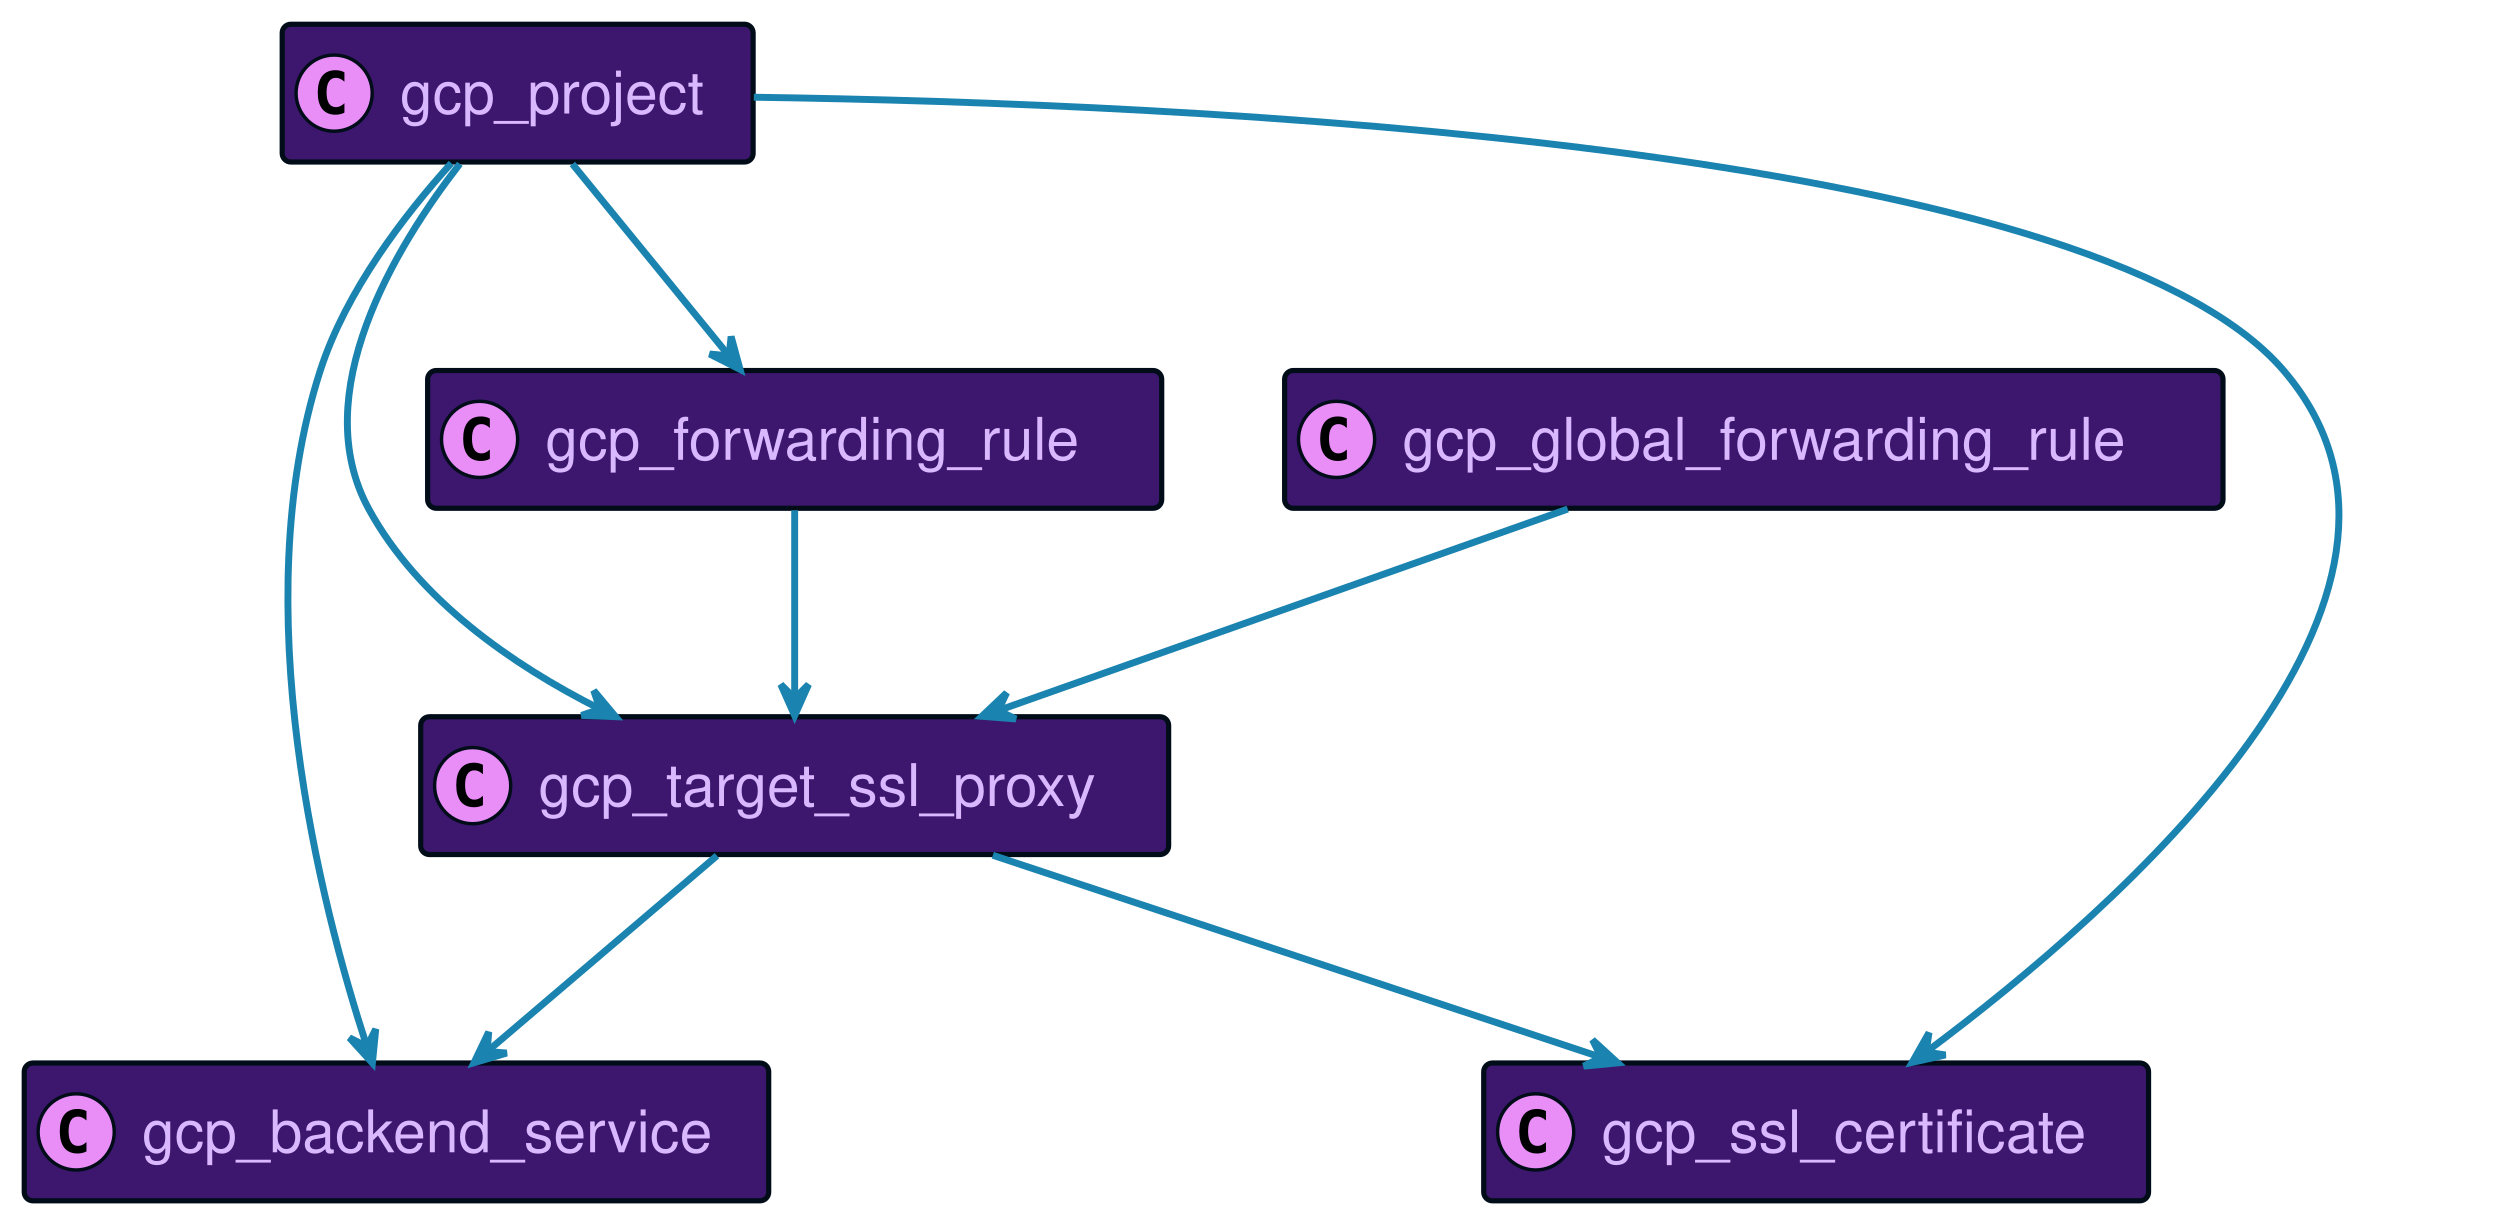
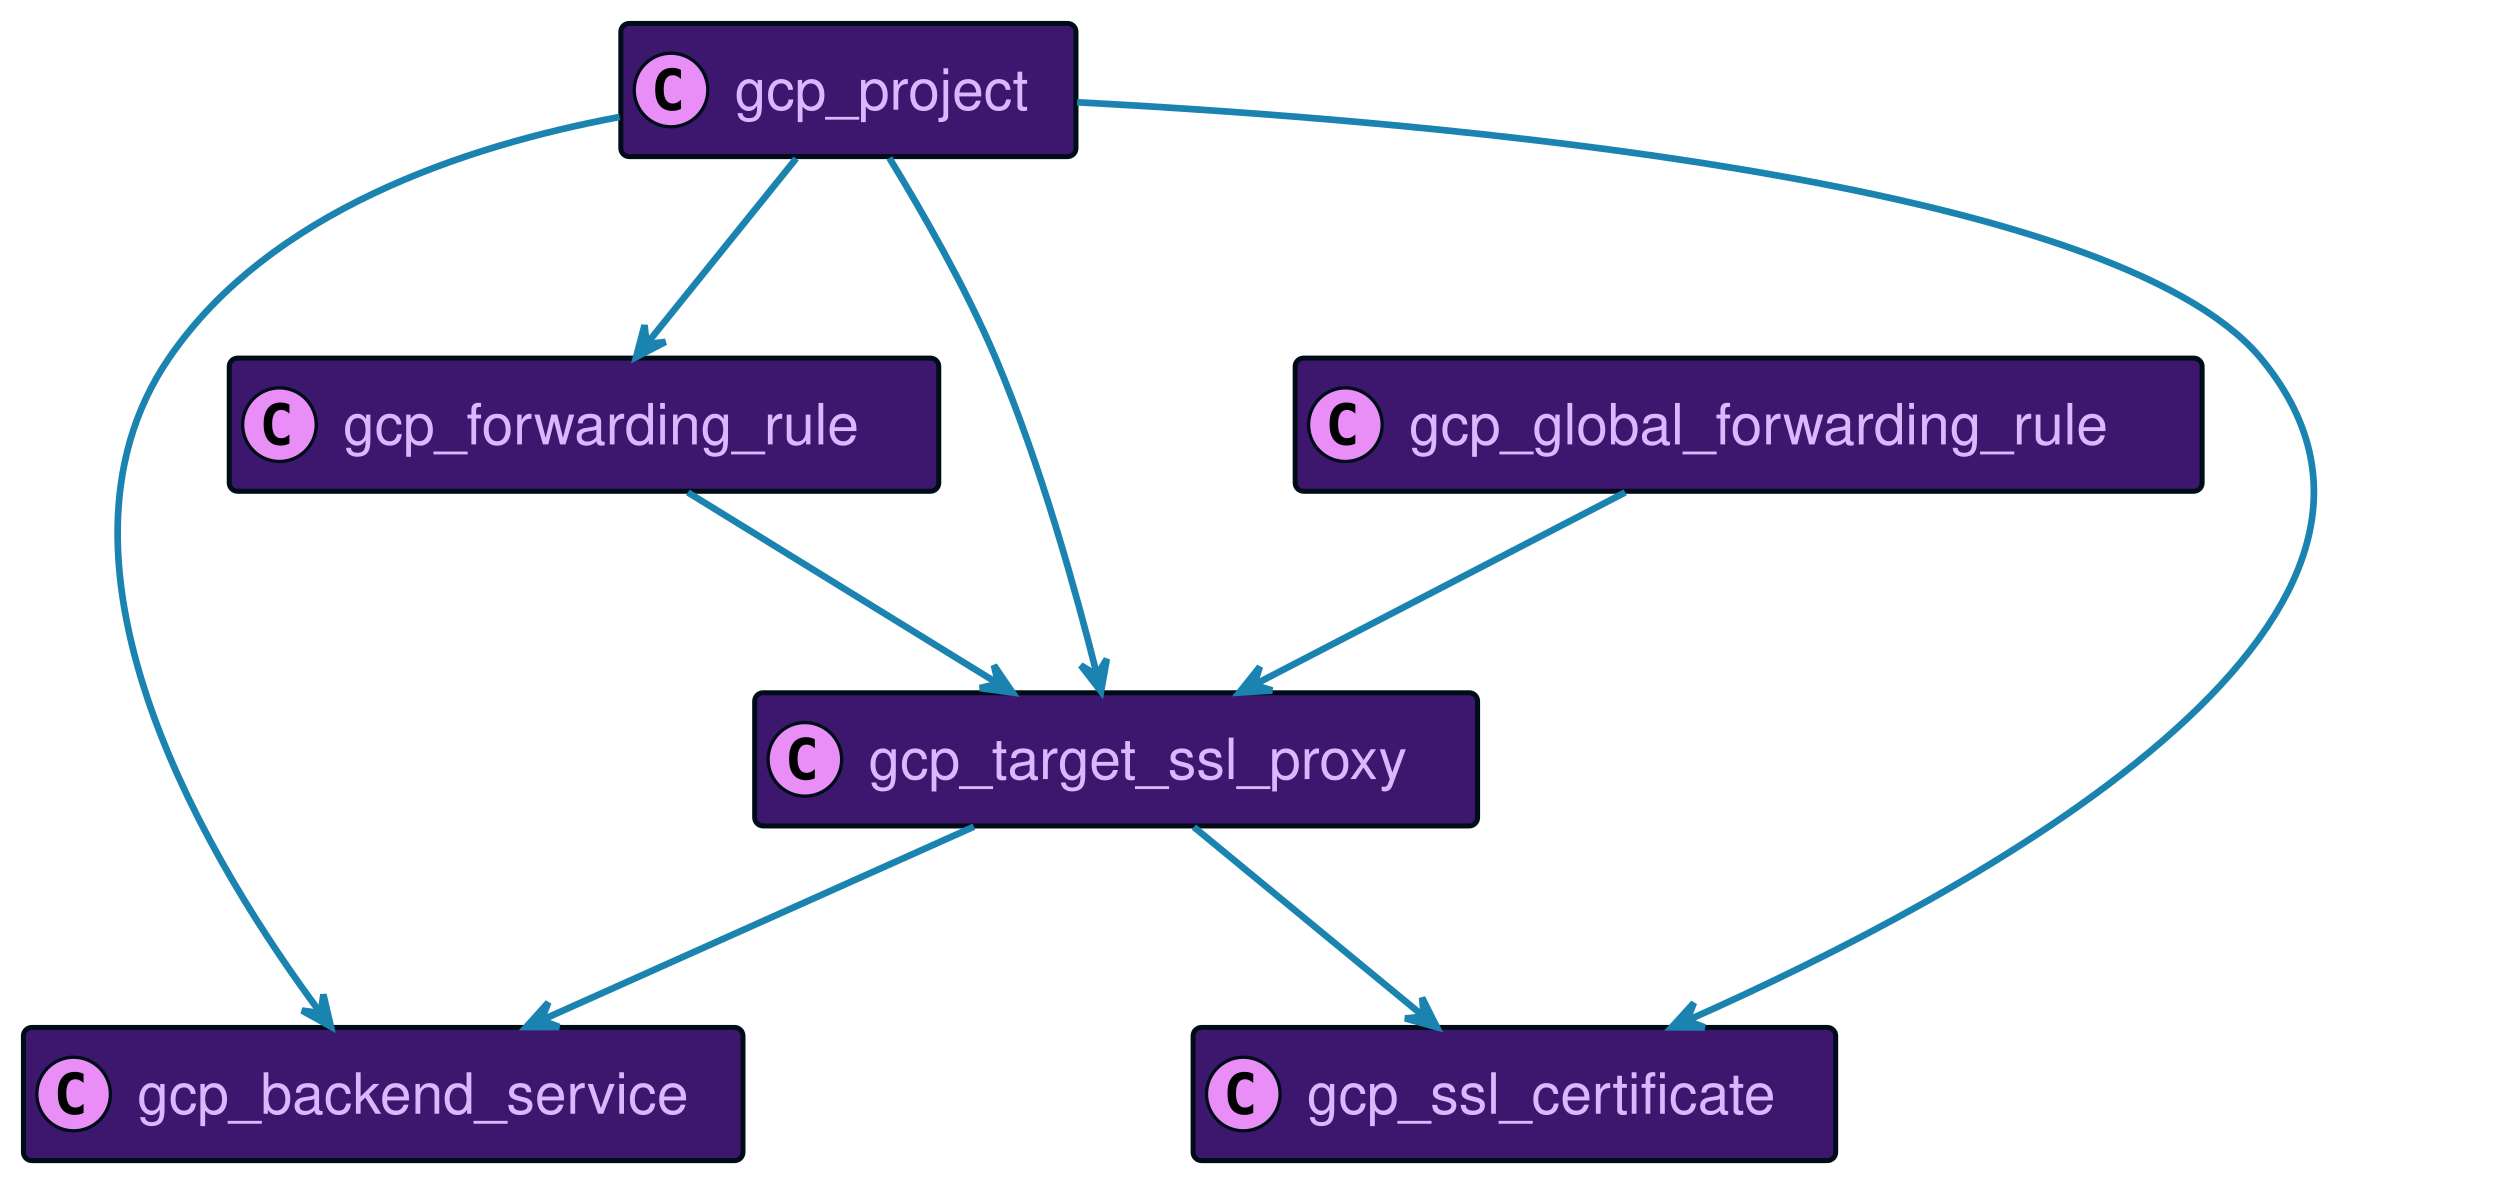
- <svg xmlns="http://www.w3.org/2000/svg" xmlns:xlink="http://www.w3.org/1999/xlink" contentScriptType="application/ecmascript" contentStyleType="text/css" height="352px" preserveAspectRatio="none" style="width:722px;height:352px;background:#00000000;" version="1.1" viewBox="0 0 722 352" width="722px" zoomAndPan="magnify">
+ <svg xmlns="http://www.w3.org/2000/svg" xmlns:xlink="http://www.w3.org/1999/xlink" contentScriptType="application/ecmascript" contentStyleType="text/css" height="352px" preserveAspectRatio="none" style="width:747px;height:352px;background:#00000000;" version="1.1" viewBox="0 0 747 352" width="747px" zoomAndPan="magnify">
  <defs />
  <g>
    <a href="#gcp_backend_service" target="_top" title="#gcp_backend_service" xlink:actuate="onRequest" xlink:href="#gcp_backend_service" xlink:show="new" xlink:title="#gcp_backend_service" xlink:type="simple">
      <rect codeLine="17" fill="#3D176E" height="39.789" id="gcp_backend_service" rx="2.5" ry="2.5" style="stroke:#000D19;stroke-width:1.5;" width="215" x="7" y="307" />
      <ellipse cx="22" cy="326.894" fill="#E98DF7" rx="11" ry="11" style="stroke:#000D19;stroke-width:1.0;" />
      <path d="M24.969,332.535 Q24.391,332.832 23.75,332.973 Q23.109,333.129 22.406,333.129 Q19.906,333.129 18.578,331.488 Q17.266,329.832 17.266,326.707 Q17.266,323.582 18.578,321.926 Q19.906,320.269 22.406,320.269 Q23.109,320.269 23.75,320.426 Q24.406,320.582 24.969,320.879 L24.969,323.598 Q24.344,323.019 23.75,322.754 Q23.156,322.473 22.531,322.473 Q21.188,322.473 20.5,323.551 Q19.812,324.613 19.812,326.707 Q19.812,328.801 20.5,329.879 Q21.188,330.941 22.531,330.941 Q23.156,330.941 23.75,330.676 Q24.344,330.394 24.969,329.816 L24.969,332.535 Z " fill="#000000" />
      <text fill="#D9B8FF" font-family="Helvetica" font-size="17" lengthAdjust="spacing" textLength="173" x="41" y="332.78">gcp_backend_service</text>
    </a>
+     <a href="#gcp_forwarding_rule" target="_top" title="#gcp_forwarding_rule" xlink:actuate="onRequest" xlink:href="#gcp_forwarding_rule" xlink:show="new" xlink:title="#gcp_forwarding_rule" xlink:type="simple">
+       <rect codeLine="20" fill="#3D176E" height="39.789" id="gcp_forwarding_rule" rx="2.5" ry="2.5" style="stroke:#000D19;stroke-width:1.5;" width="212" x="68.5" y="107" />
+       <ellipse cx="83.5" cy="126.894" fill="#E98DF7" rx="11" ry="11" style="stroke:#000D19;stroke-width:1.0;" />
+       <path d="M86.469,132.535 Q85.891,132.832 85.25,132.973 Q84.609,133.129 83.906,133.129 Q81.406,133.129 80.078,131.488 Q78.766,129.832 78.766,126.707 Q78.766,123.582 80.078,121.926 Q81.406,120.269 83.906,120.269 Q84.609,120.269 85.25,120.426 Q85.906,120.582 86.469,120.879 L86.469,123.598 Q85.844,123.019 85.25,122.754 Q84.656,122.473 84.031,122.473 Q82.688,122.473 82,123.551 Q81.312,124.613 81.312,126.707 Q81.312,128.801 82,129.879 Q82.688,130.941 84.031,130.941 Q84.656,130.941 85.25,130.676 Q85.844,130.394 86.469,129.816 L86.469,132.535 Z " fill="#000000" />
+       <text fill="#D9B8FF" font-family="Helvetica" font-size="17" lengthAdjust="spacing" textLength="170" x="102.5" y="132.78">gcp_forwarding_rule</text>
+     </a>
+     <a href="#gcp_global_forwarding_rule" target="_top" title="#gcp_global_forwarding_rule" xlink:actuate="onRequest" xlink:href="#gcp_global_forwarding_rule" xlink:show="new" xlink:title="#gcp_global_forwarding_rule" xlink:type="simple">
+       <rect codeLine="23" fill="#3D176E" height="39.789" id="gcp_global_forwarding_rule" rx="2.5" ry="2.5" style="stroke:#000D19;stroke-width:1.5;" width="271" x="387" y="107" />
+       <ellipse cx="402" cy="126.894" fill="#E98DF7" rx="11" ry="11" style="stroke:#000D19;stroke-width:1.0;" />
+       <path d="M404.969,132.535 Q404.391,132.832 403.75,132.973 Q403.109,133.129 402.406,133.129 Q399.906,133.129 398.578,131.488 Q397.266,129.832 397.266,126.707 Q397.266,123.582 398.578,121.926 Q399.906,120.269 402.406,120.269 Q403.109,120.269 403.75,120.426 Q404.406,120.582 404.969,120.879 L404.969,123.598 Q404.344,123.019 403.75,122.754 Q403.156,122.473 402.531,122.473 Q401.188,122.473 400.5,123.551 Q399.812,124.613 399.812,126.707 Q399.812,128.801 400.5,129.879 Q401.188,130.941 402.531,130.941 Q403.156,130.941 403.75,130.676 Q404.344,130.394 404.969,129.816 L404.969,132.535 Z " fill="#000000" />
+       <text fill="#D9B8FF" font-family="Helvetica" font-size="17" lengthAdjust="spacing" textLength="229" x="421" y="132.78">gcp_global_forwarding_rule</text>
+     </a>
+     <a href="#gcp_project" target="_top" title="#gcp_project" xlink:actuate="onRequest" xlink:href="#gcp_project" xlink:show="new" xlink:title="#gcp_project" xlink:type="simple">
+       <rect codeLine="26" fill="#3D176E" height="39.789" id="gcp_project" rx="2.5" ry="2.5" style="stroke:#000D19;stroke-width:1.5;" width="136" x="185.5" y="7" />
+       <ellipse cx="200.5" cy="26.895" fill="#E98DF7" rx="11" ry="11" style="stroke:#000D19;stroke-width:1.0;" />
+       <path d="M203.469,32.535 Q202.891,32.832 202.25,32.973 Q201.609,33.129 200.906,33.129 Q198.406,33.129 197.078,31.488 Q195.766,29.832 195.766,26.707 Q195.766,23.582 197.078,21.926 Q198.406,20.27 200.906,20.27 Q201.609,20.27 202.25,20.426 Q202.906,20.582 203.469,20.879 L203.469,23.598 Q202.844,23.02 202.25,22.754 Q201.656,22.473 201.031,22.473 Q199.688,22.473 199,23.551 Q198.312,24.613 198.312,26.707 Q198.312,28.801 199,29.879 Q199.688,30.941 201.031,30.941 Q201.656,30.941 202.25,30.676 Q202.844,30.395 203.469,29.816 L203.469,32.535 Z " fill="#000000" />
+       <text fill="#D9B8FF" font-family="Helvetica" font-size="17" lengthAdjust="spacing" textLength="94" x="219.5" y="32.78">gcp_project</text>
+     </a>
    <a href="#gcp_target_ssl_proxy" target="_top" title="#gcp_target_ssl_proxy" xlink:actuate="onRequest" xlink:href="#gcp_target_ssl_proxy" xlink:show="new" xlink:title="#gcp_target_ssl_proxy" xlink:type="simple">
-       <rect codeLine="20" fill="#3D176E" height="39.789" id="gcp_target_ssl_proxy" rx="2.5" ry="2.5" style="stroke:#000D19;stroke-width:1.5;" width="216" x="121.5" y="207" />
-       <ellipse cx="136.5" cy="226.894" fill="#E98DF7" rx="11" ry="11" style="stroke:#000D19;stroke-width:1.0;" />
-       <path d="M139.469,232.535 Q138.891,232.832 138.25,232.973 Q137.609,233.129 136.906,233.129 Q134.406,233.129 133.078,231.488 Q131.766,229.832 131.766,226.707 Q131.766,223.582 133.078,221.926 Q134.406,220.269 136.906,220.269 Q137.609,220.269 138.25,220.426 Q138.906,220.582 139.469,220.879 L139.469,223.598 Q138.844,223.019 138.25,222.754 Q137.656,222.473 137.031,222.473 Q135.688,222.473 135,223.551 Q134.312,224.613 134.312,226.707 Q134.312,228.801 135,229.879 Q135.688,230.941 137.031,230.941 Q137.656,230.941 138.25,230.676 Q138.844,230.394 139.469,229.816 L139.469,232.535 Z " fill="#000000" />
-       <text fill="#D9B8FF" font-family="Helvetica" font-size="17" lengthAdjust="spacing" textLength="174" x="155.5" y="232.78">gcp_target_ssl_proxy</text>
+       <rect codeLine="29" fill="#3D176E" height="39.789" id="gcp_target_ssl_proxy" rx="2.5" ry="2.5" style="stroke:#000D19;stroke-width:1.5;" width="216" x="225.5" y="207" />
+       <ellipse cx="240.5" cy="226.894" fill="#E98DF7" rx="11" ry="11" style="stroke:#000D19;stroke-width:1.0;" />
+       <path d="M243.469,232.535 Q242.891,232.832 242.25,232.973 Q241.609,233.129 240.906,233.129 Q238.406,233.129 237.078,231.488 Q235.766,229.832 235.766,226.707 Q235.766,223.582 237.078,221.926 Q238.406,220.269 240.906,220.269 Q241.609,220.269 242.25,220.426 Q242.906,220.582 243.469,220.879 L243.469,223.598 Q242.844,223.019 242.25,222.754 Q241.656,222.473 241.031,222.473 Q239.688,222.473 239,223.551 Q238.312,224.613 238.312,226.707 Q238.312,228.801 239,229.879 Q239.688,230.941 241.031,230.941 Q241.656,230.941 242.25,230.676 Q242.844,230.394 243.469,229.816 L243.469,232.535 Z " fill="#000000" />
+       <text fill="#D9B8FF" font-family="Helvetica" font-size="17" lengthAdjust="spacing" textLength="174" x="259.5" y="232.78">gcp_target_ssl_proxy</text>
    </a>
    <a href="#gcp_ssl_certificate" target="_top" title="#gcp_ssl_certificate" xlink:actuate="onRequest" xlink:href="#gcp_ssl_certificate" xlink:show="new" xlink:title="#gcp_ssl_certificate" xlink:type="simple">
-       <rect codeLine="23" fill="#3D176E" height="39.789" id="gcp_ssl_certificate" rx="2.5" ry="2.5" style="stroke:#000D19;stroke-width:1.5;" width="192" x="428.5" y="307" />
-       <ellipse cx="443.5" cy="326.894" fill="#E98DF7" rx="11" ry="11" style="stroke:#000D19;stroke-width:1.0;" />
-       <path d="M446.469,332.535 Q445.891,332.832 445.25,332.973 Q444.609,333.129 443.906,333.129 Q441.406,333.129 440.078,331.488 Q438.766,329.832 438.766,326.707 Q438.766,323.582 440.078,321.926 Q441.406,320.269 443.906,320.269 Q444.609,320.269 445.25,320.426 Q445.906,320.582 446.469,320.879 L446.469,323.598 Q445.844,323.019 445.25,322.754 Q444.656,322.473 444.031,322.473 Q442.688,322.473 442,323.551 Q441.312,324.613 441.312,326.707 Q441.312,328.801 442,329.879 Q442.688,330.941 444.031,330.941 Q444.656,330.941 445.25,330.676 Q445.844,330.394 446.469,329.816 L446.469,332.535 Z " fill="#000000" />
-       <text fill="#D9B8FF" font-family="Helvetica" font-size="17" lengthAdjust="spacing" textLength="150" x="462.5" y="332.78">gcp_ssl_certificate</text>
+       <rect codeLine="32" fill="#3D176E" height="39.789" id="gcp_ssl_certificate" rx="2.5" ry="2.5" style="stroke:#000D19;stroke-width:1.5;" width="192" x="356.5" y="307" />
+       <ellipse cx="371.5" cy="326.894" fill="#E98DF7" rx="11" ry="11" style="stroke:#000D19;stroke-width:1.0;" />
+       <path d="M374.469,332.535 Q373.891,332.832 373.25,332.973 Q372.609,333.129 371.906,333.129 Q369.406,333.129 368.078,331.488 Q366.766,329.832 366.766,326.707 Q366.766,323.582 368.078,321.926 Q369.406,320.269 371.906,320.269 Q372.609,320.269 373.25,320.426 Q373.906,320.582 374.469,320.879 L374.469,323.598 Q373.844,323.019 373.25,322.754 Q372.656,322.473 372.031,322.473 Q370.688,322.473 370,323.551 Q369.312,324.613 369.312,326.707 Q369.312,328.801 370,329.879 Q370.688,330.941 372.031,330.941 Q372.656,330.941 373.25,330.676 Q373.844,330.394 374.469,329.816 L374.469,332.535 Z " fill="#000000" />
+       <text fill="#D9B8FF" font-family="Helvetica" font-size="17" lengthAdjust="spacing" textLength="150" x="390.5" y="332.78">gcp_ssl_certificate</text>
    </a>
-     <a href="#gcp_forwarding_rule" target="_top" title="#gcp_forwarding_rule" xlink:actuate="onRequest" xlink:href="#gcp_forwarding_rule" xlink:show="new" xlink:title="#gcp_forwarding_rule" xlink:type="simple">
-       <rect codeLine="26" fill="#3D176E" height="39.789" id="gcp_forwarding_rule" rx="2.5" ry="2.5" style="stroke:#000D19;stroke-width:1.5;" width="212" x="123.5" y="107" />
-       <ellipse cx="138.5" cy="126.894" fill="#E98DF7" rx="11" ry="11" style="stroke:#000D19;stroke-width:1.0;" />
-       <path d="M141.469,132.535 Q140.891,132.832 140.25,132.973 Q139.609,133.129 138.906,133.129 Q136.406,133.129 135.078,131.488 Q133.766,129.832 133.766,126.707 Q133.766,123.582 135.078,121.926 Q136.406,120.269 138.906,120.269 Q139.609,120.269 140.25,120.426 Q140.906,120.582 141.469,120.879 L141.469,123.598 Q140.844,123.019 140.25,122.754 Q139.656,122.473 139.031,122.473 Q137.688,122.473 137,123.551 Q136.312,124.613 136.312,126.707 Q136.312,128.801 137,129.879 Q137.688,130.941 139.031,130.941 Q139.656,130.941 140.25,130.676 Q140.844,130.394 141.469,129.816 L141.469,132.535 Z " fill="#000000" />
-       <text fill="#D9B8FF" font-family="Helvetica" font-size="17" lengthAdjust="spacing" textLength="170" x="157.5" y="132.78">gcp_forwarding_rule</text>
-     </a>
-     <a href="#gcp_global_forwarding_rule" target="_top" title="#gcp_global_forwarding_rule" xlink:actuate="onRequest" xlink:href="#gcp_global_forwarding_rule" xlink:show="new" xlink:title="#gcp_global_forwarding_rule" xlink:type="simple">
-       <rect codeLine="29" fill="#3D176E" height="39.789" id="gcp_global_forwarding_rule" rx="2.5" ry="2.5" style="stroke:#000D19;stroke-width:1.5;" width="271" x="371" y="107" />
-       <ellipse cx="386" cy="126.894" fill="#E98DF7" rx="11" ry="11" style="stroke:#000D19;stroke-width:1.0;" />
-       <path d="M388.969,132.535 Q388.391,132.832 387.75,132.973 Q387.109,133.129 386.406,133.129 Q383.906,133.129 382.578,131.488 Q381.266,129.832 381.266,126.707 Q381.266,123.582 382.578,121.926 Q383.906,120.269 386.406,120.269 Q387.109,120.269 387.75,120.426 Q388.406,120.582 388.969,120.879 L388.969,123.598 Q388.344,123.019 387.75,122.754 Q387.156,122.473 386.531,122.473 Q385.188,122.473 384.5,123.551 Q383.812,124.613 383.812,126.707 Q383.812,128.801 384.5,129.879 Q385.188,130.941 386.531,130.941 Q387.156,130.941 387.75,130.676 Q388.344,130.394 388.969,129.816 L388.969,132.535 Z " fill="#000000" />
-       <text fill="#D9B8FF" font-family="Helvetica" font-size="17" lengthAdjust="spacing" textLength="229" x="405" y="132.78">gcp_global_forwarding_rule</text>
-     </a>
-     <a href="#gcp_project" target="_top" title="#gcp_project" xlink:actuate="onRequest" xlink:href="#gcp_project" xlink:show="new" xlink:title="#gcp_project" xlink:type="simple">
-       <rect codeLine="32" fill="#3D176E" height="39.789" id="gcp_project" rx="2.5" ry="2.5" style="stroke:#000D19;stroke-width:1.5;" width="136" x="81.5" y="7" />
-       <ellipse cx="96.5" cy="26.895" fill="#E98DF7" rx="11" ry="11" style="stroke:#000D19;stroke-width:1.0;" />
-       <path d="M99.469,32.535 Q98.891,32.832 98.25,32.973 Q97.609,33.129 96.906,33.129 Q94.406,33.129 93.078,31.488 Q91.766,29.832 91.766,26.707 Q91.766,23.582 93.078,21.926 Q94.406,20.27 96.906,20.27 Q97.609,20.27 98.25,20.426 Q98.906,20.582 99.469,20.879 L99.469,23.598 Q98.844,23.02 98.25,22.754 Q97.656,22.473 97.031,22.473 Q95.688,22.473 95,23.551 Q94.312,24.613 94.312,26.707 Q94.312,28.801 95,29.879 Q95.688,30.941 97.031,30.941 Q97.656,30.941 98.25,30.676 Q98.844,30.395 99.469,29.816 L99.469,32.535 Z " fill="#000000" />
-       <text fill="#D9B8FF" font-family="Helvetica" font-size="17" lengthAdjust="spacing" textLength="94" x="115.5" y="32.78">gcp_project</text>
-     </a>
-     <path codeLine="35" d="M207.05,247.13 C188.06,263.32 160.81,286.54 140.79,303.6 " fill="none" id="gcp_target_ssl_proxy-to-gcp_backend_service" style="stroke:#1A83AF;stroke-width:2.0;" />
-     <polygon fill="#1A83AF" points="136.89,306.92,146.333,304.12,140.693,303.674,141.139,298.035,136.89,306.92" style="stroke:#1A83AF;stroke-width:2.0;" />
-     <path codeLine="36" d="M286.73,247.01 C337.13,263.75 410.38,288.09 462.23,305.31 " fill="none" id="gcp_target_ssl_proxy-to-gcp_ssl_certificate" style="stroke:#1A83AF;stroke-width:2.0;" />
-     <polygon fill="#1A83AF" points="467.18,306.96,459.913,300.313,462.438,305.375,457.376,307.9,467.18,306.96" style="stroke:#1A83AF;stroke-width:2.0;" />
-     <path codeLine="37" d="M229.5,147.36 C229.5,162.93 229.5,184.9 229.5,201.66 " fill="none" id="gcp_forwarding_rule-to-gcp_target_ssl_proxy" style="stroke:#1A83AF;stroke-width:2.0;" />
-     <polygon fill="#1A83AF" points="229.5,206.68,233.5,197.68,229.5,201.68,225.5,197.68,229.5,206.68" style="stroke:#1A83AF;stroke-width:2.0;" />
-     <path codeLine="38" d="M452.76,147.01 C405.61,163.69 337.16,187.91 288.5,205.13 " fill="none" id="gcp_global_forwarding_rule-to-gcp_target_ssl_proxy" style="stroke:#1A83AF;stroke-width:2.0;" />
-     <polygon fill="#1A83AF" points="283.56,206.87,293.379,207.633,288.273,205.199,290.706,200.093,283.56,206.87" style="stroke:#1A83AF;stroke-width:2.0;" />
-     <path codeLine="39" d="M132.8,47.32 C114.02,71.52 88.39,113.84 106.5,147 C120.82,173.21 147.96,192.02 173.11,204.69 " fill="none" id="gcp_project-to-gcp_target_ssl_proxy" style="stroke:#1A83AF;stroke-width:2.0;" />
-     <polygon fill="#1A83AF" points="177.78,206.98,171.461,199.426,173.291,204.778,167.938,206.608,177.78,206.98" style="stroke:#1A83AF;stroke-width:2.0;" />
-     <path codeLine="40" d="M217.71,28.08 C343.29,29.85 603.38,41.52 659.5,107 C715.16,171.95 611.99,262.28 556.48,303.67 " fill="none" id="gcp_project-to-gcp_ssl_certificate" style="stroke:#1A83AF;stroke-width:2.0;" />
-     <polygon fill="#1A83AF" points="552.24,306.81,561.854,304.671,556.259,303.835,557.094,298.24,552.24,306.81" style="stroke:#1A83AF;stroke-width:2.0;" />
-     <path codeLine="41" d="M165.31,47.36 C178.23,63.2 196.57,85.66 210.33,102.52 " fill="none" id="gcp_project-to-gcp_forwarding_rule" style="stroke:#1A83AF;stroke-width:2.0;" />
-     <polygon fill="#1A83AF" points="213.73,106.68,211.142,97.177,210.57,102.805,204.942,102.233,213.73,106.68" style="stroke:#1A83AF;stroke-width:2.0;" />
-     <path codeLine="42" d="M130.33,47.14 C116.85,62.03 99.94,83.99 92.5,107 C70.43,175.31 92.6,261.3 105.96,302.23 " fill="none" id="gcp_project-to-gcp_backend_service" style="stroke:#1A83AF;stroke-width:2.0;" />
-     <polygon fill="#1A83AF" points="107.55,307,108.516,297.199,105.977,302.254,100.922,299.715,107.55,307" style="stroke:#1A83AF;stroke-width:2.0;" />
+     <path codeLine="35" d="M205.53,147.13 C232.13,163.52 270.42,187.12 298.18,204.23 " fill="none" id="gcp_forwarding_rule-to-gcp_target_ssl_proxy" style="stroke:#1A83AF;stroke-width:2.0;" />
+     <polygon fill="#1A83AF" points="302.54,206.92,296.984,198.788,298.286,204.293,292.781,205.595,302.54,206.92" style="stroke:#1A83AF;stroke-width:2.0;" />
+     <path codeLine="36" d="M485.61,147.13 C453.87,163.59 408.11,187.32 375.07,204.44 " fill="none" id="gcp_global_forwarding_rule-to-gcp_target_ssl_proxy" style="stroke:#1A83AF;stroke-width:2.0;" />
+     <polygon fill="#1A83AF" points="370.3,206.92,380.131,206.322,374.737,204.615,376.443,199.222,370.3,206.92" style="stroke:#1A83AF;stroke-width:2.0;" />
+     <path codeLine="37" d="M265.74,47.21 C275.32,62.86 288.49,85.75 297.5,107 C310.95,138.73 321.62,177.16 327.76,201.6 " fill="none" id="gcp_project-to-gcp_target_ssl_proxy" style="stroke:#1A83AF;stroke-width:2.0;" />
+     <polygon fill="#1A83AF" points="328.99,206.59,330.715,196.893,327.791,201.736,322.948,198.812,328.99,206.59" style="stroke:#1A83AF;stroke-width:2.0;" />
+     <path codeLine="38" d="M321.84,30.57 C429.6,36.22 631.34,53.81 675.5,107 C740.9,185.78 588.75,267.4 504.22,304.88 " fill="none" id="gcp_project-to-gcp_ssl_certificate" style="stroke:#1A83AF;stroke-width:2.0;" />
+     <polygon fill="#1A83AF" points="499.5,306.95,509.349,306.981,504.075,304.934,506.123,299.661,499.5,306.95" style="stroke:#1A83AF;stroke-width:2.0;" />
+     <path codeLine="39" d="M237.89,47.36 C225.12,63.2 207.02,85.66 193.43,102.52 " fill="none" id="gcp_project-to-gcp_forwarding_rule" style="stroke:#1A83AF;stroke-width:2.0;" />
+     <polygon fill="#1A83AF" points="190.08,106.68,198.832,102.163,193.209,102.78,192.591,97.157,190.08,106.68" style="stroke:#1A83AF;stroke-width:2.0;" />
+     <path codeLine="40" d="M185.14,34.95 C138.71,43.63 80.49,63.14 50.5,107 C7.91,169.27 64.12,260.1 95.69,302.53 " fill="none" id="gcp_project-to-gcp_backend_service" style="stroke:#1A83AF;stroke-width:2.0;" />
+     <polygon fill="#1A83AF" points="98.85,306.73,96.628,297.135,95.841,302.737,90.239,301.95,98.85,306.73" style="stroke:#1A83AF;stroke-width:2.0;" />
+     <path codeLine="41" d="M291.01,247.01 C253.96,263.59 200.27,287.62 161.85,304.81 " fill="none" id="gcp_target_ssl_proxy-to-gcp_backend_service" style="stroke:#1A83AF;stroke-width:2.0;" />
+     <polygon fill="#1A83AF" points="157.24,306.87,167.089,306.85,161.805,304.83,163.825,299.546,157.24,306.87" style="stroke:#1A83AF;stroke-width:2.0;" />
+     <path codeLine="42" d="M356.73,247.13 C376.38,263.32 404.58,286.54 425.29,303.6 " fill="none" id="gcp_target_ssl_proxy-to-gcp_ssl_certificate" style="stroke:#1A83AF;stroke-width:2.0;" />
+     <polygon fill="#1A83AF" points="429.33,306.92,424.919,298.114,425.468,303.745,419.838,304.294,429.33,306.92" style="stroke:#1A83AF;stroke-width:2.0;" />
  </g>
</svg>
